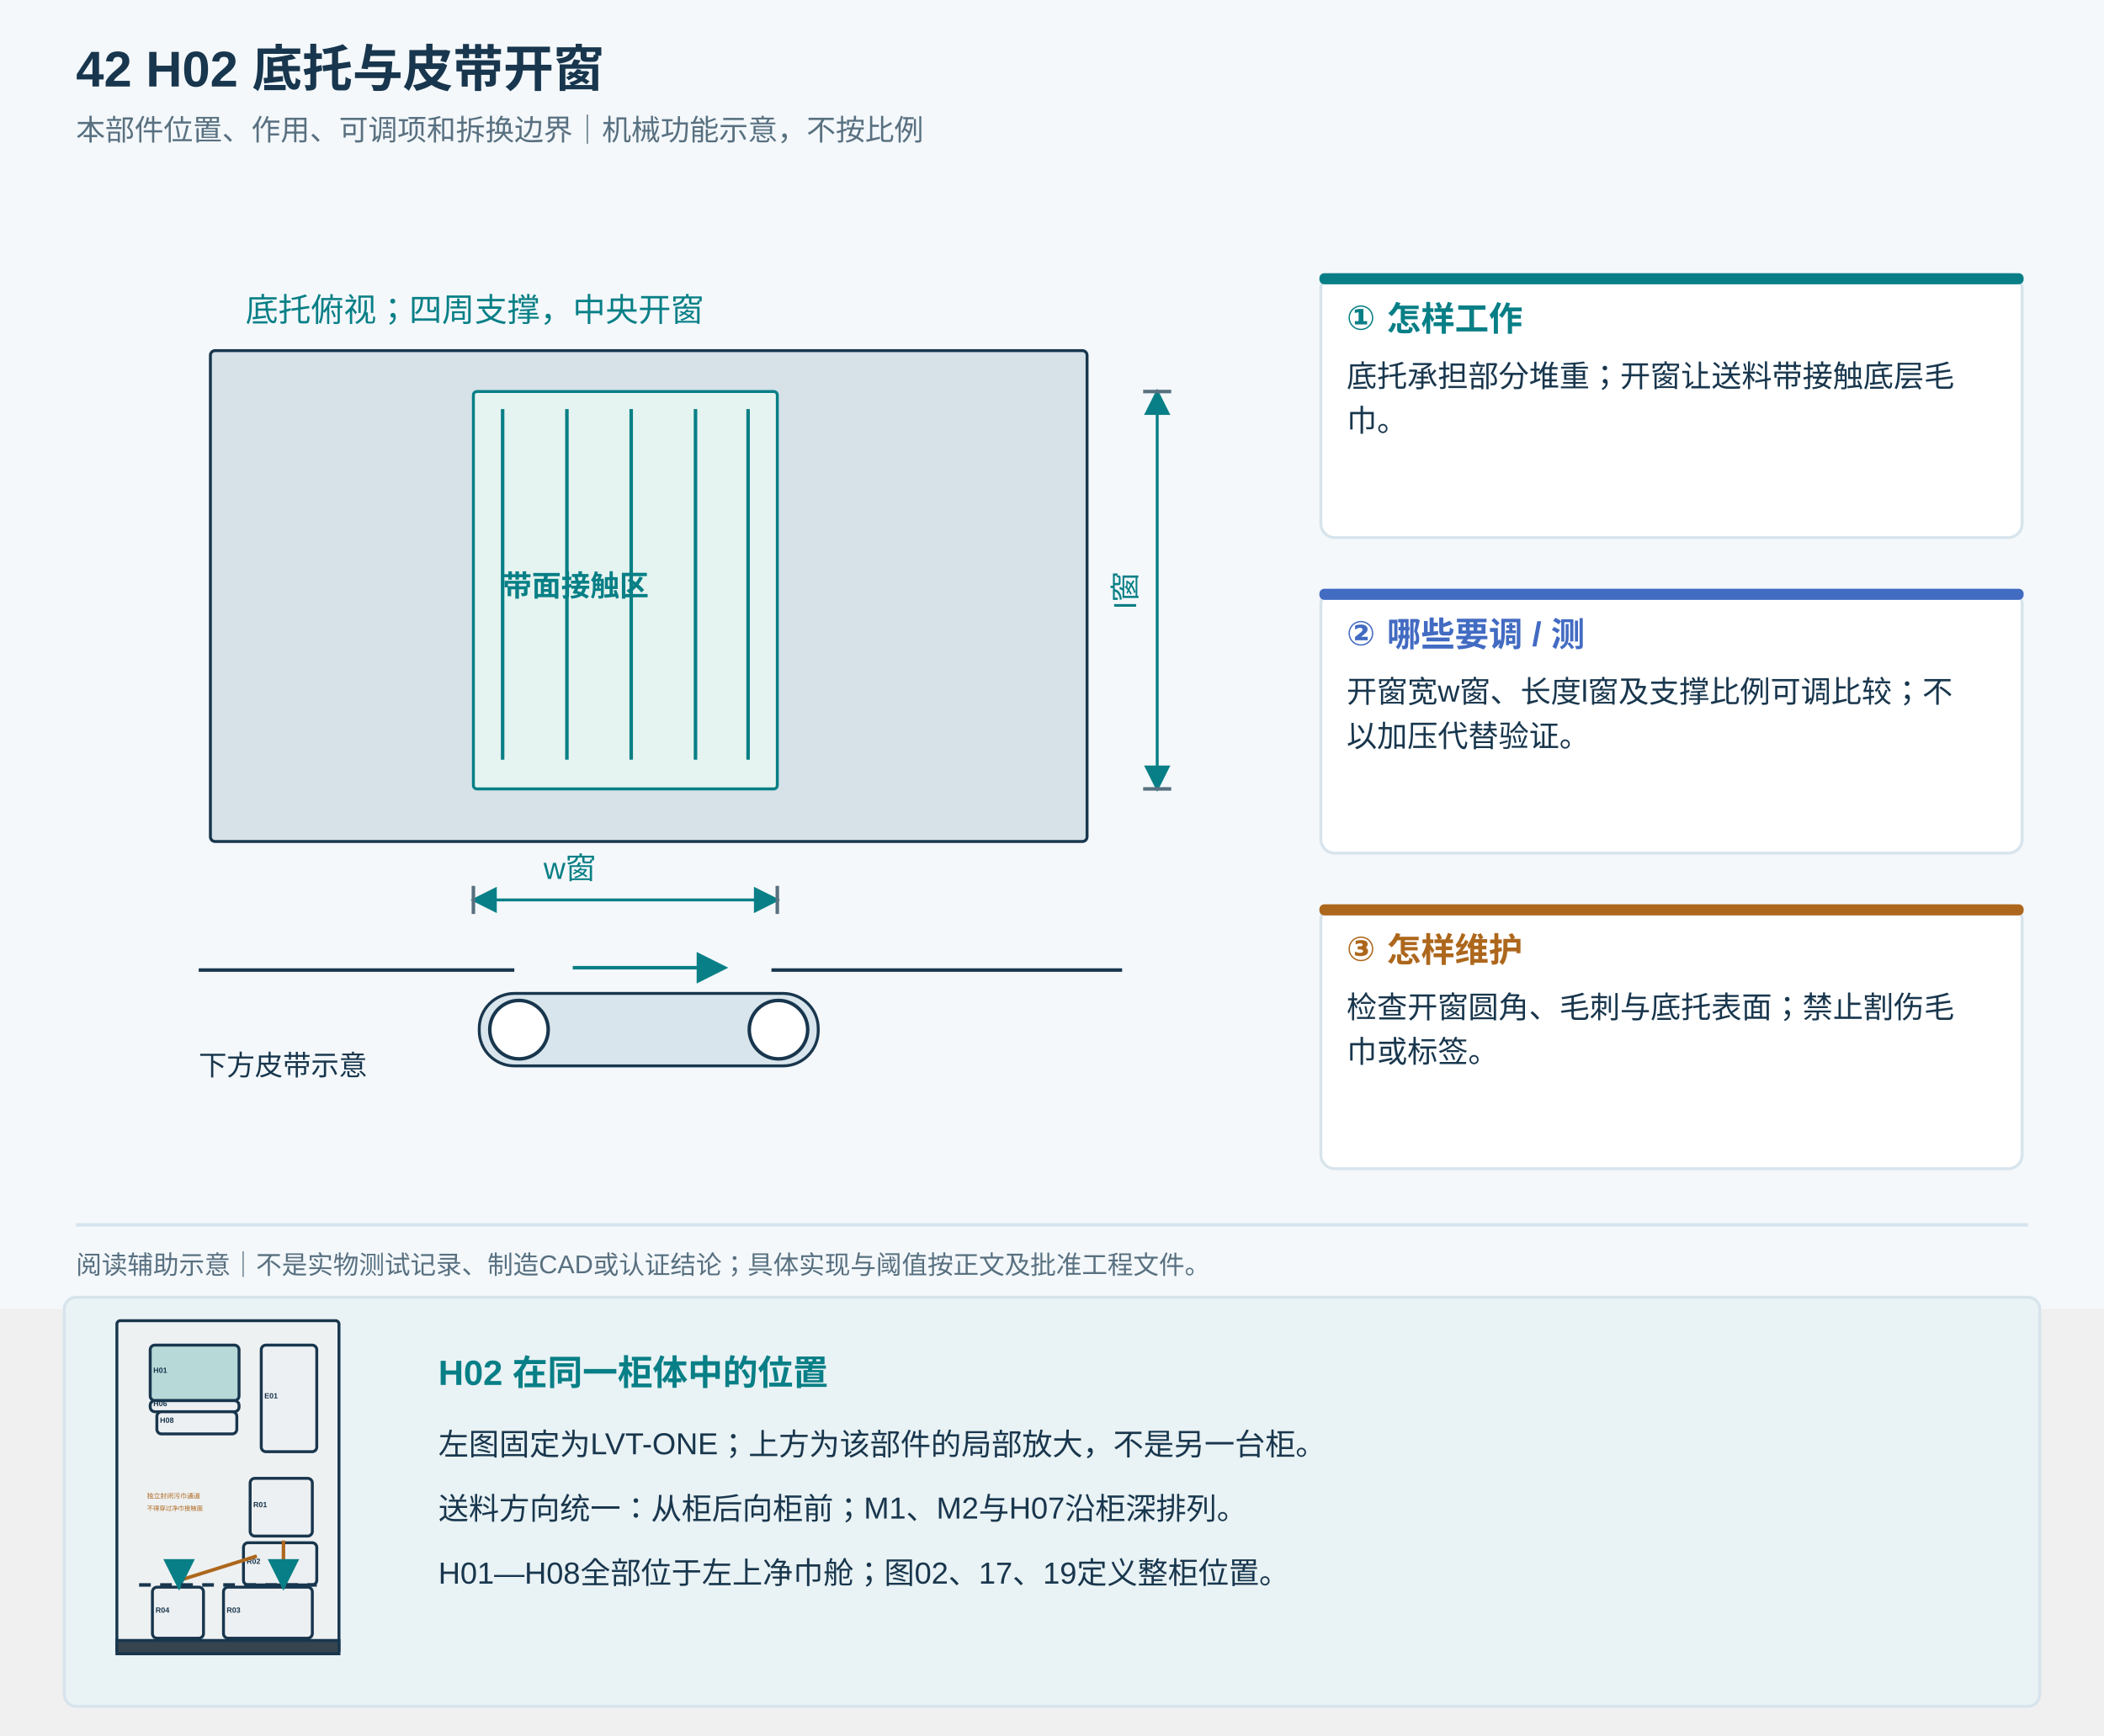
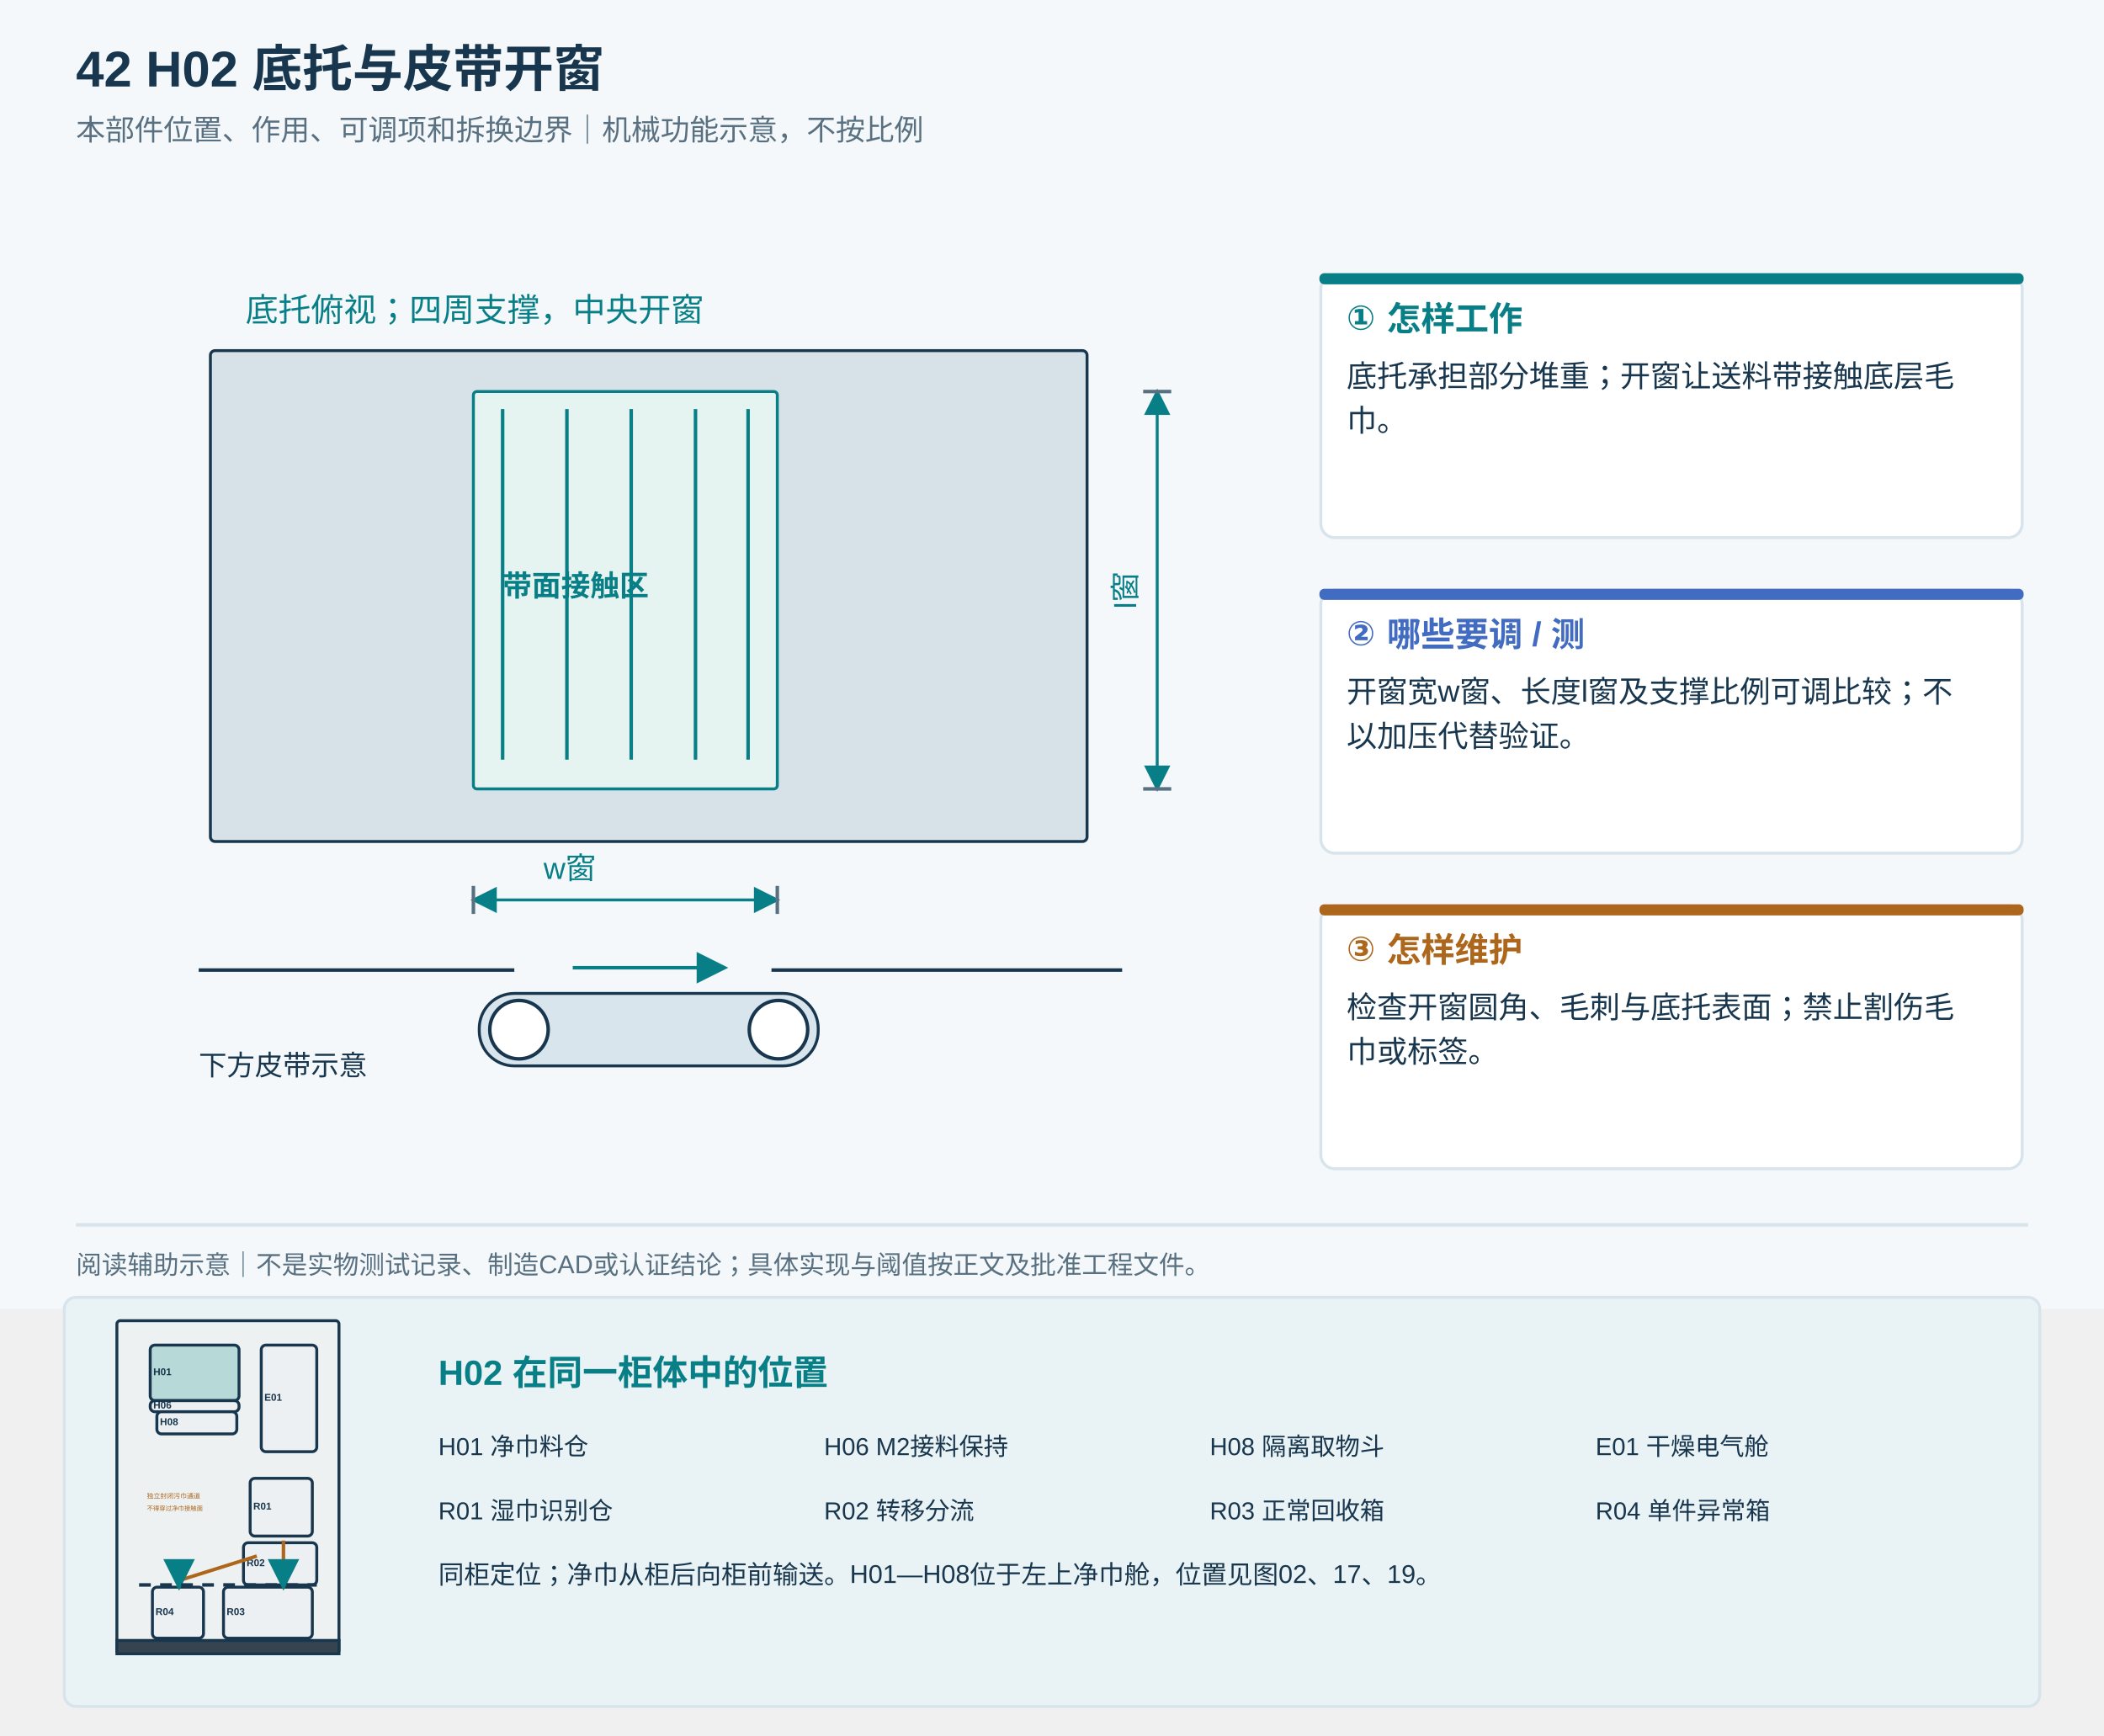
<svg xmlns="http://www.w3.org/2000/svg" width="1800" height="1485" viewBox="0 0 1800 1485" role="img">
  <defs>
    <marker id="a" markerWidth="9" markerHeight="9" refX="8" refY="4.5" orient="auto-start-reverse">
      <path d="M0 0L9 4.5L0 9z" fill="#087f86" />
    </marker>
    <pattern id="hatch" width="10" height="10" patternUnits="userSpaceOnUse" patternTransform="rotate(45)">
      <line x1="0" y1="0" x2="0" y2="10" stroke="#abc2cf" stroke-width="3" />
    </pattern>
  </defs>
  <rect width="1800" height="1120" fill="#f4f8fb" />
  <text x="65" y="74" fill="#18364d" font-family="PingFang SC,Heiti SC,Arial,sans-serif" font-size="43" font-weight="700">42  H02 底托与皮带开窗</text>
  <text x="65" y="120" fill="#587080" font-family="PingFang SC,Heiti SC,Arial,sans-serif" font-size="25" font-weight="400">本部件位置、作用、可调项和拆换边界｜机械功能示意，不按比例</text>
  <rect x="180" y="300" width="750" height="420" rx="4" fill="#d6e1e8" stroke="#18364d" stroke-width="2.5" />
  <rect x="405" y="335" width="260" height="340" rx="3" fill="#e5f4f0" stroke="#087f86" stroke-width="2.5" />
  <path d="M430 350L430 650" fill="none" stroke="#087f86" stroke-width="3" />
  <path d="M485 350L485 650" fill="none" stroke="#087f86" stroke-width="3" />
  <path d="M540 350L540 650" fill="none" stroke="#087f86" stroke-width="3" />
  <path d="M595 350L595 650" fill="none" stroke="#087f86" stroke-width="3" />
  <path d="M640 350L640 650" fill="none" stroke="#087f86" stroke-width="3" />
  <text x="430" y="510" fill="#087f86" font-family="PingFang SC,Heiti SC,Arial,sans-serif" font-size="25" font-weight="700">带面接触区</text>
  <path d="M405 770L665 770" fill="none" stroke="#087f86" stroke-width="2.5" marker-start="url(#a)" marker-end="url(#a)" />
  <path d="M405 758L405 782" fill="none" stroke="#587080" stroke-width="3" />
  <path d="M665 758L665 782" fill="none" stroke="#587080" stroke-width="3" />
  <text x="465.0" y="752" fill="#087f86" font-family="PingFang SC,Heiti SC,Arial,sans-serif" font-size="26" font-weight="400">w窗</text>
  <path d="M990 335L990 675" fill="none" stroke="#087f86" stroke-width="2.5" marker-start="url(#a)" marker-end="url(#a)" />
  <path d="M978 335L1002 335" fill="none" stroke="#587080" stroke-width="3" />
  <path d="M978 675L1002 675" fill="none" stroke="#587080" stroke-width="3" />
  <text transform="translate(972 505.0) rotate(-90)" text-anchor="middle" fill="#087f86" font-family="PingFang SC,Arial,sans-serif" font-size="26">l窗</text>
  <text x="210" y="275" fill="#087f86" font-family="PingFang SC,Heiti SC,Arial,sans-serif" font-size="28" font-weight="400">底托俯视；四周支撑，中央开窗</text>
  <path d="M170 830L440 830" fill="none" stroke="#18364d" stroke-width="3" />
  <path d="M660 830L960 830" fill="none" stroke="#18364d" stroke-width="3" />
  <rect x="410" y="850" width="290" height="62" rx="30" fill="#d8e5ec" stroke="#18364d" stroke-width="2.5" />
  <circle cx="444" cy="881" r="25" fill="white" stroke="#18364d" stroke-width="3" />
  <circle cx="666" cy="881" r="25" fill="white" stroke="#18364d" stroke-width="3" />
  <path d="M490 828L620 828" fill="none" stroke="#087f86" stroke-width="3" marker-end="url(#a)" />
  <text x="170" y="920" fill="#18364d" font-family="PingFang SC,Heiti SC,Arial,sans-serif" font-size="24" font-weight="400">下方皮带示意</text>
  <rect x="1130" y="235" width="600" height="225" rx="12" fill="white" stroke="#d8e4ec" stroke-width="2.5" />
  <rect x="1130" y="235" width="600" height="7" rx="3" fill="#087f86" stroke="#087f86" stroke-width="2.5" />
  <text x="1152" y="282" fill="#087f86" font-family="PingFang SC,Heiti SC,Arial,sans-serif" font-size="29" font-weight="700">① 怎样工作</text>
  <text x="1152" y="331" fill="#18364d" font-family="PingFang SC,Heiti SC,Arial,sans-serif" font-size="26" font-weight="400">底托承担部分堆重；开窗让送料带接触底层毛</text>
  <text x="1152" y="369" fill="#18364d" font-family="PingFang SC,Heiti SC,Arial,sans-serif" font-size="26" font-weight="400">巾。</text>
  <rect x="1130" y="505" width="600" height="225" rx="12" fill="white" stroke="#d8e4ec" stroke-width="2.5" />
  <rect x="1130" y="505" width="600" height="7" rx="3" fill="#426bc2" stroke="#426bc2" stroke-width="2.5" />
  <text x="1152" y="552" fill="#426bc2" font-family="PingFang SC,Heiti SC,Arial,sans-serif" font-size="29" font-weight="700">② 哪些要调 / 测</text>
  <text x="1152" y="601" fill="#18364d" font-family="PingFang SC,Heiti SC,Arial,sans-serif" font-size="26" font-weight="400">开窗宽w窗、长度l窗及支撑比例可调比较；不</text>
  <text x="1152" y="639" fill="#18364d" font-family="PingFang SC,Heiti SC,Arial,sans-serif" font-size="26" font-weight="400">以加压代替验证。</text>
  <rect x="1130" y="775" width="600" height="225" rx="12" fill="white" stroke="#d8e4ec" stroke-width="2.5" />
  <rect x="1130" y="775" width="600" height="7" rx="3" fill="#ad671c" stroke="#ad671c" stroke-width="2.5" />
  <text x="1152" y="822" fill="#ad671c" font-family="PingFang SC,Heiti SC,Arial,sans-serif" font-size="29" font-weight="700">③ 怎样维护</text>
  <text x="1152" y="871" fill="#18364d" font-family="PingFang SC,Heiti SC,Arial,sans-serif" font-size="26" font-weight="400">检查开窗圆角、毛刺与底托表面；禁止割伤毛</text>
  <text x="1152" y="909" fill="#18364d" font-family="PingFang SC,Heiti SC,Arial,sans-serif" font-size="26" font-weight="400">巾或标签。</text>
  <path d="M65 1048L1735 1048" fill="none" stroke="#d8e4ec" stroke-width="3" />
  <text x="65" y="1090" fill="#587080" font-family="PingFang SC,Heiti SC,Arial,sans-serif" font-size="22" font-weight="400">阅读辅助示意｜不是实物测试记录、制造CAD或认证结论；具体实现与阈值按正文及批准工程文件。</text>
  <rect x="55" y="1110" width="1690" height="350" rx="10" fill="#e9f2f4" stroke="#d8e4ec" stroke-width="2.5" />
  <rect x="100" y="1130" width="190.0" height="285.0" rx="2.85" fill="#eef1f2" stroke="#18364d" stroke-width="2.5" />
  <rect x="100" y="1403.6" width="190.0" height="11.4" rx="0" fill="#35444e" stroke="#18364d" stroke-width="2.5" />
  <rect x="128.5" y="1150.9" width="76.0" height="47.5" rx="4" fill="#b7dad8" stroke="#18364d" stroke-width="2.5" />
-   <text x="131.16" y="1174.65" fill="#18364d" font-family="PingFang SC,Heiti SC,Arial,sans-serif" font-size="6.46" font-weight="700">H01</text>
+   <text x="131.16" y="1176.65" fill="#18364d" font-family="PingFang SC,Heiti SC,Arial,sans-serif" font-size="8.5" font-weight="700">H01</text>
  <rect x="128.5" y="1198.4" width="76.0" height="9.5" rx="4" fill="#edf0f2" stroke="#18364d" stroke-width="2.5" />
-   <text x="131.16" y="1203.15" fill="#18364d" font-family="PingFang SC,Heiti SC,Arial,sans-serif" font-size="6.46" font-weight="700">H06</text>
+   <text x="131.16" y="1205.15" fill="#18364d" font-family="PingFang SC,Heiti SC,Arial,sans-serif" font-size="8.5" font-weight="700">H06</text>
  <rect x="134.2" y="1207.9" width="68.4" height="19.0" rx="4" fill="#edf0f2" stroke="#18364d" stroke-width="2.5" />
-   <text x="136.86" y="1217.4" fill="#18364d" font-family="PingFang SC,Heiti SC,Arial,sans-serif" font-size="6.46" font-weight="700">H08</text>
+   <text x="136.86" y="1219.4" fill="#18364d" font-family="PingFang SC,Heiti SC,Arial,sans-serif" font-size="8.5" font-weight="700">H08</text>
  <rect x="223.5" y="1150.9" width="47.5" height="91.2" rx="4" fill="#edf0f2" stroke="#18364d" stroke-width="2.5" />
-   <text x="226.16" y="1196.5" fill="#18364d" font-family="PingFang SC,Heiti SC,Arial,sans-serif" font-size="6.46" font-weight="700">E01</text>
+   <text x="226.16" y="1198.5" fill="#18364d" font-family="PingFang SC,Heiti SC,Arial,sans-serif" font-size="8.5" font-weight="700">E01</text>
  <rect x="214.0" y="1264.9" width="53.2" height="49.4" rx="4" fill="#edf0f2" stroke="#18364d" stroke-width="2.5" />
-   <text x="216.66" y="1289.6" fill="#18364d" font-family="PingFang SC,Heiti SC,Arial,sans-serif" font-size="6.46" font-weight="700">R01</text>
+   <text x="216.66" y="1291.6" fill="#18364d" font-family="PingFang SC,Heiti SC,Arial,sans-serif" font-size="8.5" font-weight="700">R01</text>
  <rect x="208.3" y="1320.0" width="62.7" height="36.1" rx="4" fill="#edf0f2" stroke="#18364d" stroke-width="2.5" />
-   <text x="210.96" y="1338.05" fill="#18364d" font-family="PingFang SC,Heiti SC,Arial,sans-serif" font-size="6.46" font-weight="700">R02</text>
+   <text x="210.96" y="1340.05" fill="#18364d" font-family="PingFang SC,Heiti SC,Arial,sans-serif" font-size="8.5" font-weight="700">R02</text>
  <rect x="191.2" y="1358.0" width="76.0" height="43.7" rx="4" fill="#edf0f2" stroke="#18364d" stroke-width="2.5" />
-   <text x="193.86" y="1379.85" fill="#18364d" font-family="PingFang SC,Heiti SC,Arial,sans-serif" font-size="6.46" font-weight="700">R03</text>
+   <text x="193.86" y="1381.85" fill="#18364d" font-family="PingFang SC,Heiti SC,Arial,sans-serif" font-size="8.5" font-weight="700">R03</text>
  <rect x="130.4" y="1358.0" width="43.7" height="43.7" rx="4" fill="#edf0f2" stroke="#18364d" stroke-width="2.5" />
-   <text x="133.06" y="1379.85" fill="#18364d" font-family="PingFang SC,Heiti SC,Arial,sans-serif" font-size="6.46" font-weight="700">R04</text>
+   <text x="133.06" y="1381.85" fill="#18364d" font-family="PingFang SC,Heiti SC,Arial,sans-serif" font-size="8.5" font-weight="700">R04</text>
  <path d="M242.5 1318.1V1358.0" fill="none" stroke="#ad671c" stroke-width="3" marker-end="url(#a)" />
  <path d="M219.7 1331.4L153.2 1352.3V1358.0" fill="none" stroke="#ad671c" stroke-width="3" marker-end="url(#a)" />
  <path d="M119.0 1356.1L271.0 1356.1" fill="none" stroke="#18364d" stroke-width="3" stroke-dasharray="10 8" />
  <text x="125.65" y="1282.0" fill="#ad671c" font-family="PingFang SC,Heiti SC,Arial,sans-serif" font-size="5.7" font-weight="400">独立封闭污巾通道</text>
  <text x="125.65" y="1292.45" fill="#ad671c" font-family="PingFang SC,Heiti SC,Arial,sans-serif" font-size="5.32" font-weight="400">不得穿过净巾接触面</text>
  <text x="375" y="1185" fill="#087f86" font-family="PingFang SC,Heiti SC,Arial,sans-serif" font-size="30" font-weight="700">H02 在同一柜体中的位置</text>
-   <text x="375" y="1245" fill="#18364d" font-family="PingFang SC,Heiti SC,Arial,sans-serif" font-size="26" font-weight="400">左图固定为LVT-ONE；上方为该部件的局部放大，不是另一台柜。</text>
-   <text x="375" y="1300" fill="#18364d" font-family="PingFang SC,Heiti SC,Arial,sans-serif" font-size="26" font-weight="400">送料方向统一：从柜后向柜前；M1、M2与H07沿柜深排列。</text>
-   <text x="375" y="1355" fill="#18364d" font-family="PingFang SC,Heiti SC,Arial,sans-serif" font-size="26" font-weight="400">H01—H08全部位于左上净巾舱；图02、17、19定义整柜位置。</text>
+   <text x="375" y="1245" fill="#18364d" font-family="PingFang SC,Heiti SC,Arial,sans-serif" font-size="21" font-weight="400">H01 净巾料仓</text>
+   <text x="705" y="1245" fill="#18364d" font-family="PingFang SC,Heiti SC,Arial,sans-serif" font-size="21" font-weight="400">H06 M2接料保持</text>
+   <text x="1035" y="1245" fill="#18364d" font-family="PingFang SC,Heiti SC,Arial,sans-serif" font-size="21" font-weight="400">H08 隔离取物斗</text>
+   <text x="1365" y="1245" fill="#18364d" font-family="PingFang SC,Heiti SC,Arial,sans-serif" font-size="21" font-weight="400">E01 干燥电气舱</text>
+   <text x="375" y="1300" fill="#18364d" font-family="PingFang SC,Heiti SC,Arial,sans-serif" font-size="21" font-weight="400">R01 湿巾识别仓</text>
+   <text x="705" y="1300" fill="#18364d" font-family="PingFang SC,Heiti SC,Arial,sans-serif" font-size="21" font-weight="400">R02 转移分流</text>
+   <text x="1035" y="1300" fill="#18364d" font-family="PingFang SC,Heiti SC,Arial,sans-serif" font-size="21" font-weight="400">R03 正常回收箱</text>
+   <text x="1365" y="1300" fill="#18364d" font-family="PingFang SC,Heiti SC,Arial,sans-serif" font-size="21" font-weight="400">R04 单件异常箱</text>
+   <text x="375" y="1355" fill="#18364d" font-family="PingFang SC,Heiti SC,Arial,sans-serif" font-size="22" font-weight="400">同柜定位；净巾从柜后向柜前输送。H01—H08位于左上净巾舱，位置见图02、17、19。</text>
</svg>
